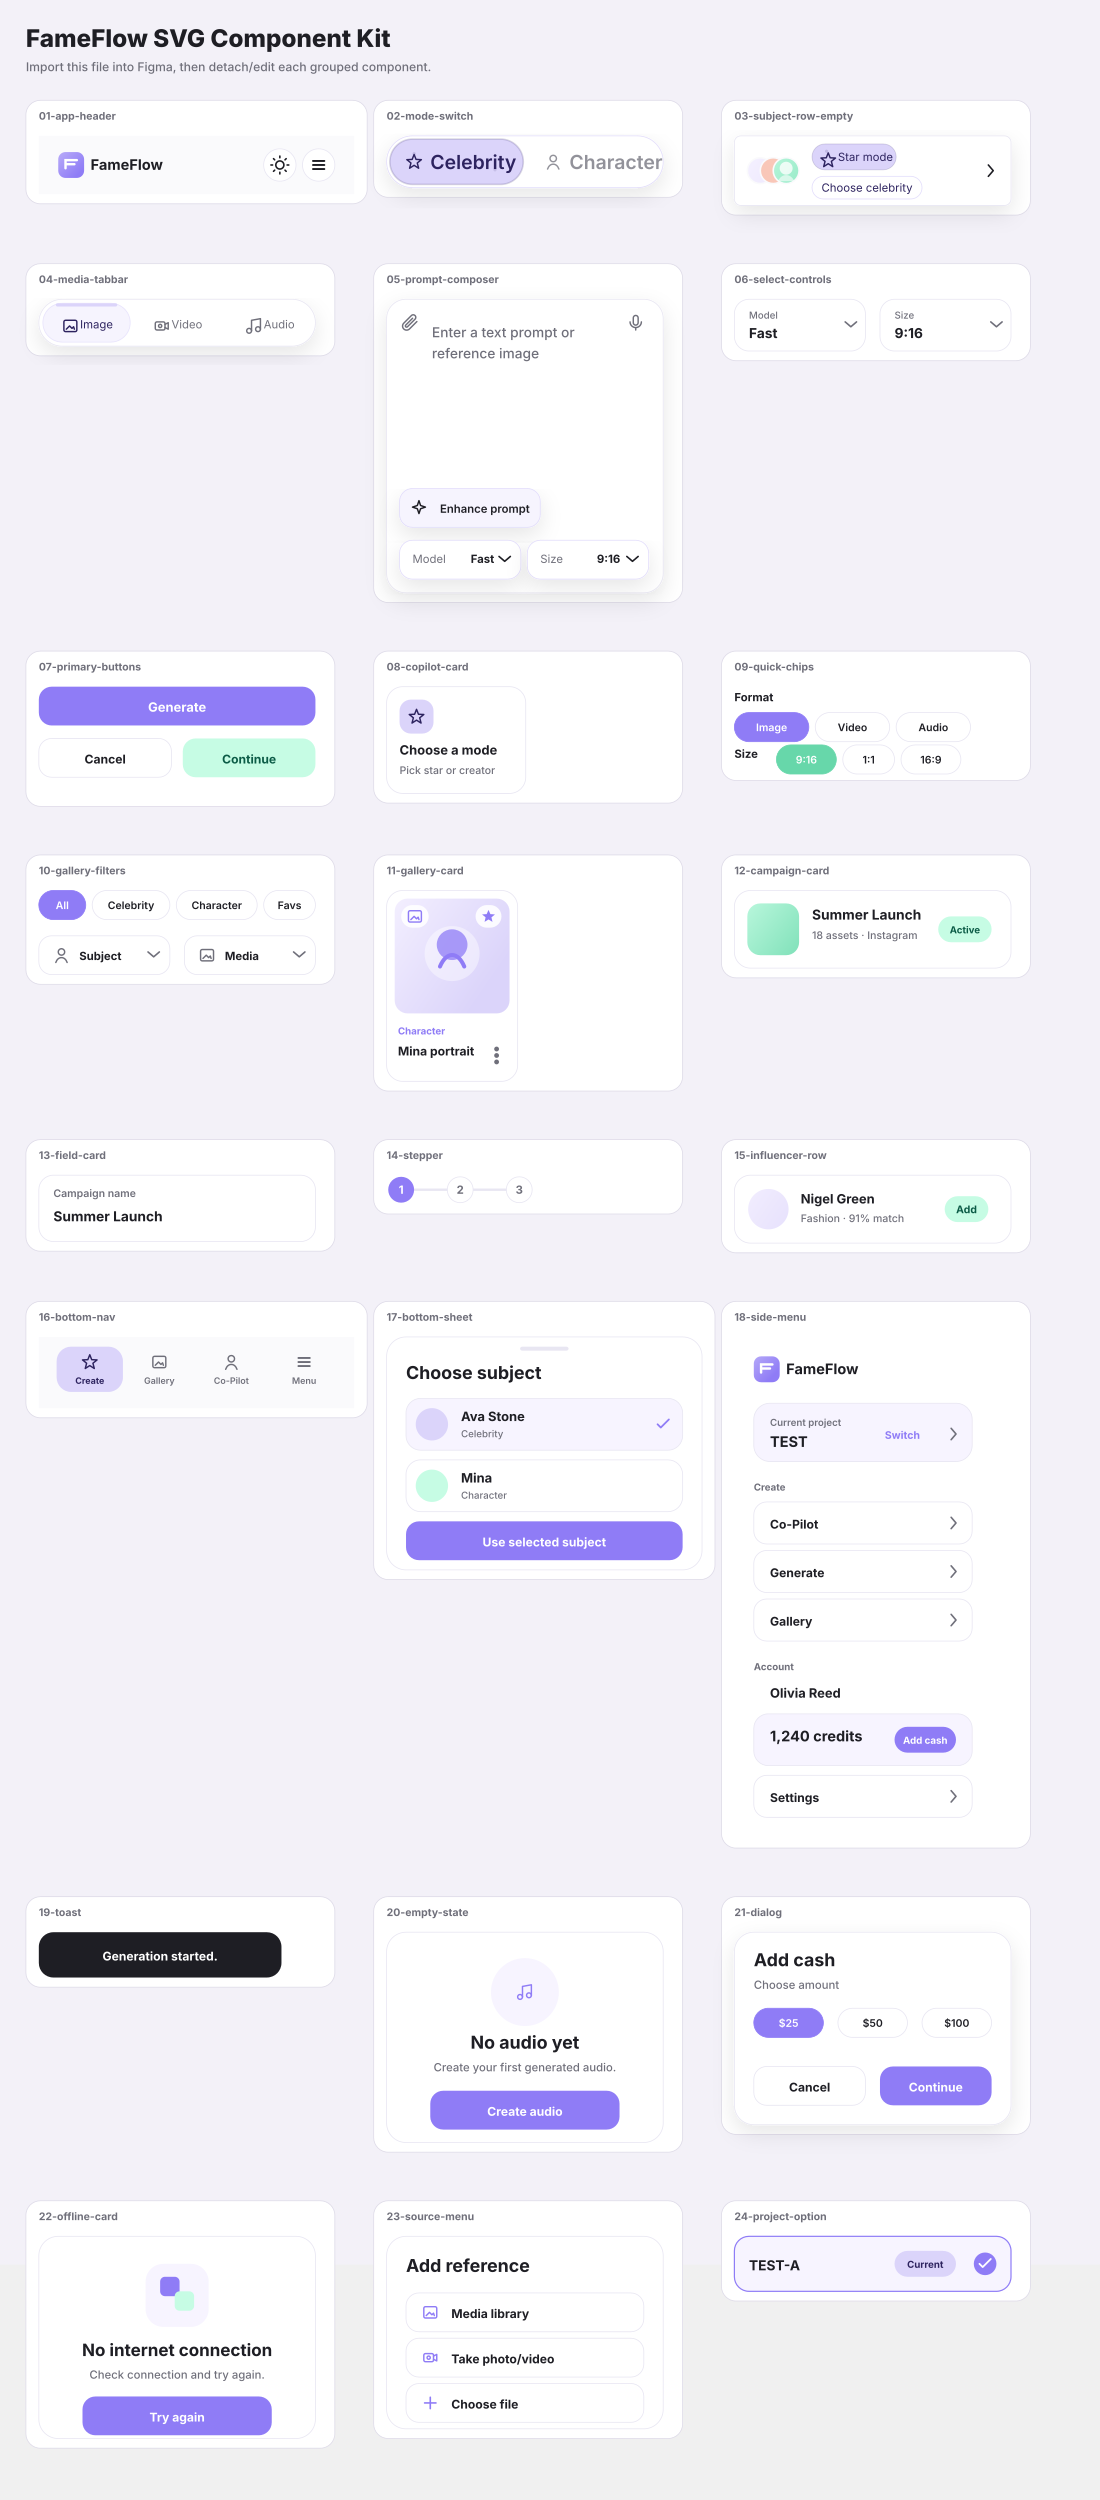
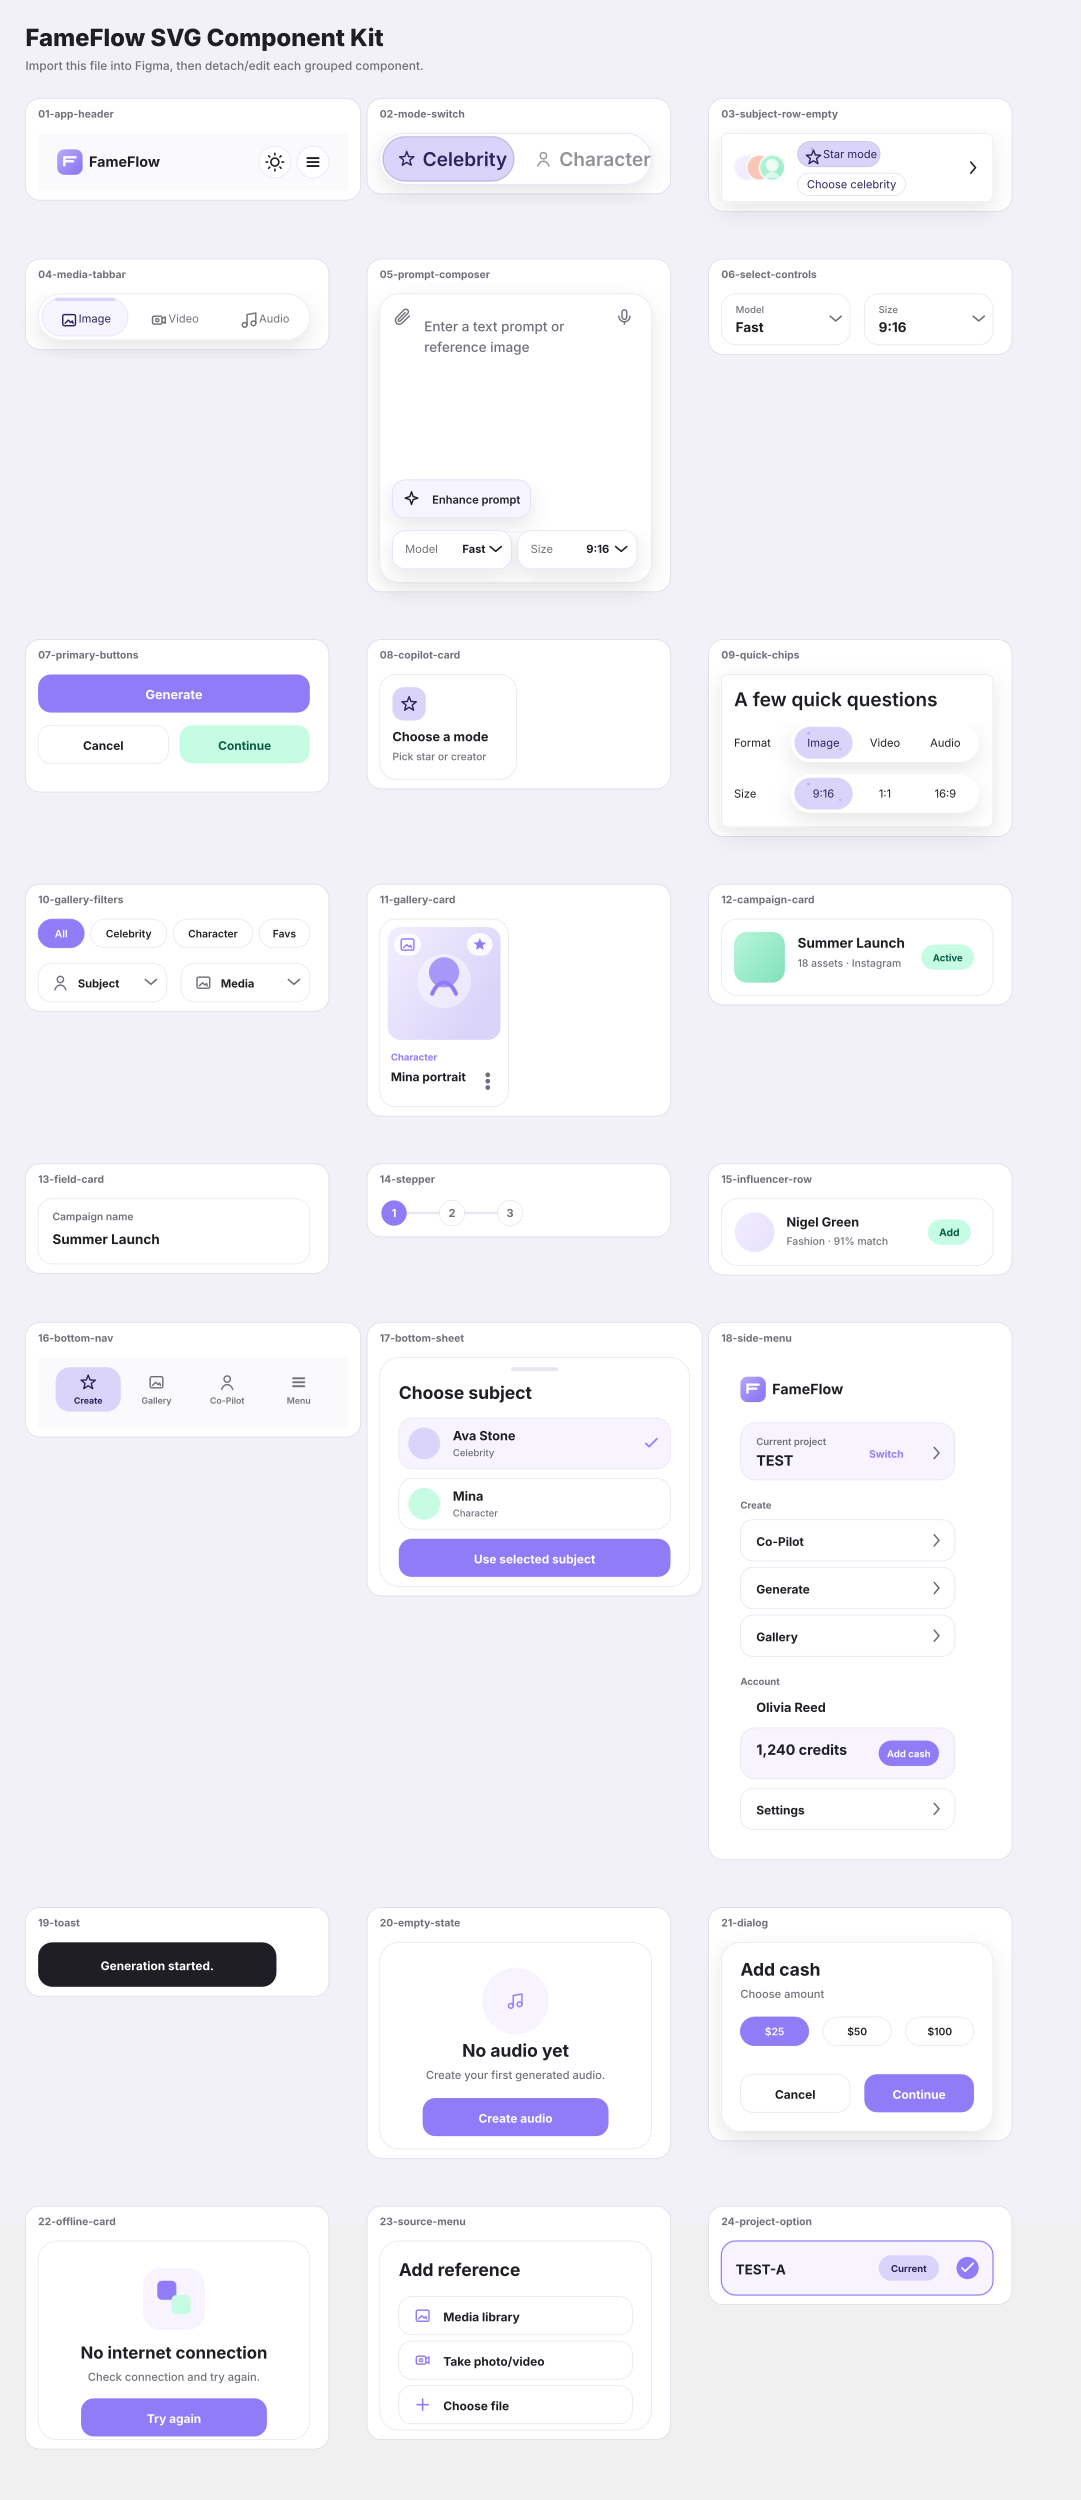
- <svg xmlns="http://www.w3.org/2000/svg" width="1360" height="3091" viewBox="0 0 1360 3091" fill="none">
+ <svg xmlns="http://www.w3.org/2000/svg" width="1360" height="3147" viewBox="0 0 1360 3147" fill="none">
  <defs>
    <filter id="shadow" x="-20%" y="-20%" width="140%" height="160%" color-interpolation-filters="sRGB">
      <feDropShadow dx="0" dy="10" stdDeviation="14" flood-color="#1E1E24" flood-opacity="0.10" />
    </filter>
    <linearGradient id="logoGrad" x1="0" y1="0" x2="48" y2="48" gradientUnits="userSpaceOnUse">
      <stop stop-color="#DBD4FA" />
      <stop offset="1" stop-color="#8F7CF6" />
    </linearGradient>
    <linearGradient id="greenGrad" x1="0" y1="0" x2="120" y2="96" gradientUnits="userSpaceOnUse">
      <stop stop-color="#C6FCE4" />
      <stop offset="1" stop-color="#67D7AA" />
    </linearGradient>
    <linearGradient id="purpleGrad" x1="0" y1="0" x2="140" y2="96" gradientUnits="userSpaceOnUse">
      <stop stop-color="#F5F1FF" />
      <stop offset="1" stop-color="#DBD4FA" />
    </linearGradient>
  </defs>
  <rect x="0" y="0" width="1360" height="2800" rx="0" fill="#F3F1F8" stroke="none" stroke-width="1" />
  <text x="32" y="58" fill="#1E1E24" font-family="Inter, Arial, sans-serif" font-size="30" font-weight="800" letter-spacing="0" text-anchor="start">FameFlow SVG Component Kit</text>
  <text x="32" y="88" fill="#6F6F7A" font-family="Inter, Arial, sans-serif" font-size="15" font-weight="500" letter-spacing="0" text-anchor="start">Import this file into Figma, then detach/edit each grouped component.</text>
  <g id="01-app-header" transform="translate(32 124)">
    <rect x="0" y="0" width="422" height="128" rx="18" fill="#FFFFFF" stroke="#DEDBE8" stroke-width="1" />
    <text x="16" y="24" fill="#6F6F7A" font-family="Inter, Arial, sans-serif" font-size="13" font-weight="700" letter-spacing="0" text-anchor="start">01-app-header</text>
    <g transform="translate(16 44)">
      <rect x="0" y="0" width="390" height="72" rx="0" fill="#FAFAFC" stroke="none" stroke-width="1" />
      <g>
        <rect x="24" y="20" width="32" height="32" rx="9" fill="url(#logoGrad)" />
        <path d="M33 40V30h14M33 35h11" stroke="#FFFFFF" stroke-width="3" stroke-linecap="round" />
      </g>
      <text x="64" y="42" fill="#1E1E24" font-family="Inter, Arial, sans-serif" font-size="18" font-weight="700" letter-spacing="0" text-anchor="start">FameFlow</text>
      <rect x="278" y="16" width="40" height="40" rx="20" fill="#FFFFFF" stroke="#E8E6F2" stroke-width="1" />
      <g transform="translate(286 24)">
        <circle cx="12" cy="12" r="5" stroke="#1E1E24" stroke-width="2" />
        <path d="M12 1v2M12 21v2M1 12h2M21 12h2M4.2 4.2l1.4 1.4M18.4 18.4l1.4 1.4M19.8 4.2l-1.4 1.4M5.6 18.4l-1.4 1.4" stroke="#1E1E24" stroke-width="2" stroke-linecap="round" />
      </g>
      <rect x="326" y="16" width="40" height="40" rx="20" fill="#FFFFFF" stroke="#E8E6F2" stroke-width="1" />
      <g transform="translate(334 24)">
        <path d="M5 7L19 7" stroke="#1E1E24" stroke-width="2.4" stroke-linecap="round" />
        <path d="M5 12L19 12" stroke="#1E1E24" stroke-width="2.4" stroke-linecap="round" />
        <path d="M5 17L19 17" stroke="#1E1E24" stroke-width="2.4" stroke-linecap="round" />
      </g>
    </g>
  </g>
  <g id="02-mode-switch" transform="translate(462 124)">
    <rect x="0" y="0" width="382" height="120" rx="18" fill="#FFFFFF" stroke="#DEDBE8" stroke-width="1" />
    <text x="16" y="24" fill="#6F6F7A" font-family="Inter, Arial, sans-serif" font-size="13" font-weight="700" letter-spacing="0" text-anchor="start">02-mode-switch</text>
    <g transform="translate(16 44)">
      <rect x="0" y="0" width="342" height="64" rx="32" fill="#FFFFFF" stroke="rgba(219,212,250,0.78)" stroke-width="1" filter="url(#shadow)" />
      <rect x="4" y="4" width="165" height="56" rx="28" fill="#DBD4FA" stroke="rgba(45,35,95,0.18)" stroke-width="2" />
      <circle cx="34" cy="22" r="2" fill="#2D235F" fill-opacity="0.16" />
      <circle cx="134" cy="42" r="2" fill="#2D235F" fill-opacity="0.12" />
      <g transform="translate(22 20)">
        <path d="M12 3 14.4 9.1 21 9.4l-5.1 4.1 1.7 6.5-5.6-3.6L6.4 20l1.7-6.5L3 9.4l6.6-.3L12 3Z" stroke="#2D235F" stroke-width="1.8" stroke-linejoin="round" />
      </g>
      <text x="54" y="41" fill="#2D235F" font-family="Inter, Arial, sans-serif" font-size="24" font-weight="600" letter-spacing="0" text-anchor="start">Celebrity</text>
      <g transform="translate(194 20)">
        <circle cx="12" cy="8" r="4" stroke="#92929A" stroke-width="1.8" />
        <path d="M5 21c1.4-4 4-6 7-6s5.6 2 7 6" stroke="#92929A" stroke-width="1.8" stroke-linecap="round" />
      </g>
      <text x="226" y="41" fill="#92929A" font-family="Inter, Arial, sans-serif" font-size="24" font-weight="600" letter-spacing="0" text-anchor="start">Character</text>
    </g>
  </g>
  <g id="03-subject-row-empty" transform="translate(892 124)">
    <rect x="0" y="0" width="382" height="142" rx="18" fill="#FFFFFF" stroke="#DEDBE8" stroke-width="1" />
    <text x="16" y="24" fill="#6F6F7A" font-family="Inter, Arial, sans-serif" font-size="13" font-weight="700" letter-spacing="0" text-anchor="start">03-subject-row-empty</text>
    <g transform="translate(16 44)">
      <rect x="0" y="0" width="342" height="86" rx="8" fill="#FFFFFF" stroke="#E8E6F2" stroke-width="1" filter="url(#shadow)" />
      <g transform="translate(16 23)">
        <circle cx="16" cy="20" r="16" fill="url(#purpleGrad)" stroke="#FAFAFC" stroke-width="2" />
        <circle cx="32" cy="20" r="16" fill="#F9C7B8" stroke="#FAFAFC" stroke-width="2" />
        <circle cx="48" cy="20" r="16" fill="url(#greenGrad)" stroke="#FAFAFC" stroke-width="2" />
        <circle cx="48" cy="17" r="8" fill="#FFFFFF" fill-opacity="0.78" />
        <path d="M38 33c4-10 16-10 20 0" fill="#FFFFFF" fill-opacity="0.58" />
      </g>
      <rect x="96" y="10" width="104" height="32" rx="16" fill="#DBD4FA" stroke="rgba(45,35,95,0.18)" stroke-width="1" />
      <circle cx="114" cy="19" r="2" fill="#2D235F" fill-opacity="0.16" />
      <g transform="translate(104 18)">
        <path d="M12 3 14.4 9.1 21 9.4l-5.1 4.1 1.7 6.5-5.6-3.6L6.4 20l1.7-6.5L3 9.4l6.6-.3L12 3Z" stroke="#2D235F" stroke-width="1.8" stroke-linejoin="round" />
      </g>
      <text x="128" y="31" fill="#2D235F" font-family="Inter, Arial, sans-serif" font-size="14" font-weight="400" letter-spacing="0" text-anchor="start">Star mode</text>
      <rect x="96" y="50" width="136" height="28" rx="14" fill="transparent" stroke="rgba(219,212,250,0.78)" stroke-width="1" />
      <text x="164" y="69" fill="#2D235F" font-family="Inter, Arial, sans-serif" font-size="14" font-weight="400" letter-spacing="0" text-anchor="middle">Choose celebrity</text>
      <g transform="translate(306 31)">
        <path d="m8 5 6 7-6 7" stroke="#1E1E24" stroke-width="2" stroke-linecap="round" stroke-linejoin="round" />
      </g>
    </g>
  </g>
  <g id="04-media-tabbar" transform="translate(32 326)">
    <rect x="0" y="0" width="382" height="114" rx="18" fill="#FFFFFF" stroke="#DEDBE8" stroke-width="1" />
    <text x="16" y="24" fill="#6F6F7A" font-family="Inter, Arial, sans-serif" font-size="13" font-weight="700" letter-spacing="0" text-anchor="start">04-media-tabbar</text>
    <g transform="translate(16 44)">
      <rect x="0" y="0" width="342" height="58" rx="29" fill="#FFFFFF" stroke="#E8E6F2" stroke-width="1" filter="url(#shadow)" />
      <rect x="5" y="5" width="108" height="48" rx="24" fill="#F6F4FE" stroke="rgba(219,212,250,0.58)" stroke-width="1" />
      <rect x="21" y="5" width="76" height="4" rx="2" fill="#DBD4FA" stroke="none" stroke-width="1" />
      <g transform="translate(27 21)">
        <rect x="4" y="5" width="16" height="14" rx="2" stroke="#2D235F" stroke-width="1.8" />
        <path d="m7 16 4-4 3 3 2-2 1 3" stroke="#2D235F" stroke-width="1.8" stroke-linecap="round" stroke-linejoin="round" />
      </g>
      <text x="51" y="36" fill="#2D235F" font-family="Inter, Arial, sans-serif" font-size="14" font-weight="400" letter-spacing="0" text-anchor="start">Image</text>
      <g transform="translate(140 21)">
        <rect x="4" y="7" width="12" height="10" rx="2" stroke="#6F6F7A" stroke-width="1.8" />
        <circle cx="10" cy="12" r="2" stroke="#6F6F7A" stroke-width="1.8" />
        <path d="m16 10 4-2v8l-4-2" stroke="#6F6F7A" stroke-width="1.8" stroke-linecap="round" stroke-linejoin="round" />
      </g>
      <text x="164" y="36" fill="#6F6F7A" font-family="Inter, Arial, sans-serif" font-size="14" font-weight="400" letter-spacing="0" text-anchor="start">Video</text>
      <g transform="translate(254 21)">
        <path d="M9 18V5l11-2v13" stroke="#6F6F7A" stroke-width="1.8" stroke-linecap="round" stroke-linejoin="round" />
        <circle cx="6" cy="18" r="3" stroke="#6F6F7A" stroke-width="1.8" />
        <circle cx="17" cy="16" r="3" stroke="#6F6F7A" stroke-width="1.8" />
      </g>
      <text x="278" y="36" fill="#6F6F7A" font-family="Inter, Arial, sans-serif" font-size="14" font-weight="400" letter-spacing="0" text-anchor="start">Audio</text>
    </g>
  </g>
  <g id="05-prompt-composer" transform="translate(462 326)">
    <rect x="0" y="0" width="382" height="419" rx="18" fill="#FFFFFF" stroke="#DEDBE8" stroke-width="1" />
    <text x="16" y="24" fill="#6F6F7A" font-family="Inter, Arial, sans-serif" font-size="13" font-weight="700" letter-spacing="0" text-anchor="start">05-prompt-composer</text>
    <g transform="translate(16 44)">
      <rect x="0" y="0" width="342" height="363" rx="24" fill="#FFFFFF" stroke="#E8E6F2" stroke-width="1" filter="url(#shadow)" />
      <g transform="translate(16 16)">
        <g>
          <path d="M21.4 11.6 12.3 20.7a5 5 0 0 1-7.1-7.1l9.2-9.2a3.2 3.2 0 1 1 4.5 4.5l-9.3 9.3a1.5 1.5 0 0 1-2.1-2.1l8.6-8.6" stroke="#6F6F7A" stroke-width="1.8" stroke-linecap="round" stroke-linejoin="round" />
        </g>
        <text x="40" y="31" fill="#6F6F7A" font-family="Inter, Arial, sans-serif" font-size="17" font-weight="500" letter-spacing="0" text-anchor="start">Enter a text prompt or</text>
        <text x="40" y="57" fill="#6F6F7A" font-family="Inter, Arial, sans-serif" font-size="17" font-weight="500" letter-spacing="0" text-anchor="start">reference image</text>
        <g transform="translate(276 0)">
          <path d="M16 4a3 3 0 0 0-3 3v6a3 3 0 0 0 6 0V7a3 3 0 0 0-3-3Z" stroke="#6F6F7A" stroke-width="1.8" />
          <path d="M23 12a7 7 0 0 1-14 0M16 19v3" stroke="#6F6F7A" stroke-width="1.8" stroke-linecap="round" />
        </g>
      </g>
      <rect x="16" y="234" width="174" height="48" rx="16" fill="#F6F4FE" stroke="rgba(219,212,250,0.78)" stroke-width="1" filter="url(#shadow)" />
      <g transform="translate(28 246)">
        <path d="M12 3 14 9l6 2-6 2-2 6-2-6-6-2 6-2 2-6Z" stroke="#1E1E24" stroke-width="1.8" stroke-linejoin="round" />
      </g>
      <text x="66" y="264" fill="#1E1E24" font-family="Inter, Arial, sans-serif" font-size="14" font-weight="600" letter-spacing="0" text-anchor="start">Enhance prompt</text>
      <rect x="16" y="298" width="150" height="48" rx="16" fill="#FFFFFF" stroke="rgba(219,212,250,0.78)" stroke-width="1" filter="url(#shadow)" />
      <text x="32" y="326" fill="#6F6F7A" font-family="Inter, Arial, sans-serif" font-size="14" font-weight="400" letter-spacing="0" text-anchor="start">Model</text>
      <text x="104" y="326" fill="#1E1E24" font-family="Inter, Arial, sans-serif" font-size="14" font-weight="700" letter-spacing="0" text-anchor="start">Fast</text>
      <g transform="translate(134 310) rotate(90 12 12)">
        <path d="m8 5 6 7-6 7" stroke="#1E1E24" stroke-width="2" stroke-linecap="round" stroke-linejoin="round" />
      </g>
      <rect x="174" y="298" width="150" height="48" rx="16" fill="#FFFFFF" stroke="rgba(219,212,250,0.78)" stroke-width="1" filter="url(#shadow)" />
      <text x="190" y="326" fill="#6F6F7A" font-family="Inter, Arial, sans-serif" font-size="14" font-weight="400" letter-spacing="0" text-anchor="start">Size</text>
      <text x="260" y="326" fill="#1E1E24" font-family="Inter, Arial, sans-serif" font-size="14" font-weight="700" letter-spacing="0" text-anchor="start">9:16</text>
      <g transform="translate(292 310) rotate(90 12 12)">
        <path d="m8 5 6 7-6 7" stroke="#1E1E24" stroke-width="2" stroke-linecap="round" stroke-linejoin="round" />
      </g>
    </g>
  </g>
  <g id="06-select-controls" transform="translate(892 326)">
    <rect x="0" y="0" width="382" height="120" rx="18" fill="#FFFFFF" stroke="#DEDBE8" stroke-width="1" />
    <text x="16" y="24" fill="#6F6F7A" font-family="Inter, Arial, sans-serif" font-size="13" font-weight="700" letter-spacing="0" text-anchor="start">06-select-controls</text>
    <g transform="translate(16 44)">
      <rect x="0" y="0" width="162" height="64" rx="18" fill="#FFFFFF" stroke="#E8E6F2" stroke-width="1" />
      <text x="18" y="24" fill="#6F6F7A" font-family="Inter, Arial, sans-serif" font-size="12" font-weight="500" letter-spacing="0" text-anchor="start">Model</text>
      <text x="18" y="48" fill="#1E1E24" font-family="Inter, Arial, sans-serif" font-size="17" font-weight="700" letter-spacing="0" text-anchor="start">Fast</text>
      <g transform="translate(132 20) rotate(90 12 12)">
        <path d="m8 5 6 7-6 7" stroke="#6F6F7A" stroke-width="2" stroke-linecap="round" stroke-linejoin="round" />
      </g>
      <rect x="180" y="0" width="162" height="64" rx="18" fill="#FFFFFF" stroke="#E8E6F2" stroke-width="1" />
      <text x="198" y="24" fill="#6F6F7A" font-family="Inter, Arial, sans-serif" font-size="12" font-weight="500" letter-spacing="0" text-anchor="start">Size</text>
      <text x="198" y="48" fill="#1E1E24" font-family="Inter, Arial, sans-serif" font-size="17" font-weight="700" letter-spacing="0" text-anchor="start">9:16</text>
      <g transform="translate(312 20) rotate(90 12 12)">
        <path d="m8 5 6 7-6 7" stroke="#6F6F7A" stroke-width="2" stroke-linecap="round" stroke-linejoin="round" />
      </g>
    </g>
  </g>
  <g id="07-primary-buttons" transform="translate(32 805)">
    <rect x="0" y="0" width="382" height="192" rx="18" fill="#FFFFFF" stroke="#DEDBE8" stroke-width="1" />
    <text x="16" y="24" fill="#6F6F7A" font-family="Inter, Arial, sans-serif" font-size="13" font-weight="700" letter-spacing="0" text-anchor="start">07-primary-buttons</text>
    <g transform="translate(16 44)">
      <rect x="0" y="0" width="342" height="48" rx="16" fill="#8F7CF6" stroke="none" stroke-width="1" />
      <text x="171" y="31" fill="#FFFFFF" font-family="Inter, Arial, sans-serif" font-size="16" font-weight="700" letter-spacing="0" text-anchor="middle">Generate</text>
      <rect x="0" y="64" width="164" height="48" rx="16" fill="#FFFFFF" stroke="#E8E6F2" stroke-width="1" />
      <text x="82" y="95" fill="#1E1E24" font-family="Inter, Arial, sans-serif" font-size="15" font-weight="700" letter-spacing="0" text-anchor="middle">Cancel</text>
      <rect x="178" y="64" width="164" height="48" rx="16" fill="#C6FCE4" stroke="none" stroke-width="1" />
      <text x="260" y="95" fill="#0B5B46" font-family="Inter, Arial, sans-serif" font-size="15" font-weight="700" letter-spacing="0" text-anchor="middle">Continue</text>
    </g>
  </g>
  <g id="08-copilot-card" transform="translate(462 805)">
    <rect x="0" y="0" width="382" height="188" rx="18" fill="#FFFFFF" stroke="#DEDBE8" stroke-width="1" />
    <text x="16" y="24" fill="#6F6F7A" font-family="Inter, Arial, sans-serif" font-size="13" font-weight="700" letter-spacing="0" text-anchor="start">08-copilot-card</text>
    <g transform="translate(16 44)">
      <rect x="0" y="0" width="172" height="132" rx="20" fill="#FFFFFF" stroke="#E8E6F2" stroke-width="1" />
      <rect x="16" y="16" width="42" height="42" rx="14" fill="#DBD4FA" stroke="none" stroke-width="1" />
      <g transform="translate(25 25)">
        <path d="M12 3 14.4 9.1 21 9.4l-5.1 4.1 1.7 6.5-5.6-3.6L6.4 20l1.7-6.5L3 9.4l6.6-.3L12 3Z" stroke="#2D235F" stroke-width="1.8" stroke-linejoin="round" />
      </g>
      <text x="16" y="84" fill="#1E1E24" font-family="Inter, Arial, sans-serif" font-size="16" font-weight="700" letter-spacing="0" text-anchor="start">Choose a mode</text>
      <text x="16" y="108" fill="#6F6F7A" font-family="Inter, Arial, sans-serif" font-size="13" font-weight="500" letter-spacing="0" text-anchor="start">Pick star or creator</text>
    </g>
  </g>
  <g id="09-quick-chips" transform="translate(892 805)">
-     <rect x="0" y="0" width="382" height="160" rx="18" fill="#FFFFFF" stroke="#DEDBE8" stroke-width="1" />
+     <rect x="0" y="0" width="382" height="248" rx="18" fill="#FFFFFF" stroke="#DEDBE8" stroke-width="1" />
    <text x="16" y="24" fill="#6F6F7A" font-family="Inter, Arial, sans-serif" font-size="13" font-weight="700" letter-spacing="0" text-anchor="start">09-quick-chips</text>
    <g transform="translate(16 44)">
-       <text x="0" y="18" fill="#1E1E24" font-family="Inter, Arial, sans-serif" font-size="14" font-weight="700" letter-spacing="0" text-anchor="start">Format</text>
-       <rect x="0" y="32" width="92" height="36" rx="18" fill="#8F7CF6" stroke="#8F7CF6" stroke-width="1" />
-       <text x="46" y="55" fill="#fff" font-family="Inter, Arial, sans-serif" font-size="13" font-weight="600" letter-spacing="0" text-anchor="middle">Image</text>
-       <rect x="100" y="32" width="92" height="36" rx="18" fill="#FFFFFF" stroke="#E8E6F2" stroke-width="1" />
-       <text x="146" y="55" fill="#1E1E24" font-family="Inter, Arial, sans-serif" font-size="13" font-weight="600" letter-spacing="0" text-anchor="middle">Video</text>
-       <rect x="200" y="32" width="92" height="36" rx="18" fill="#FFFFFF" stroke="#E8E6F2" stroke-width="1" />
-       <text x="246" y="55" fill="#1E1E24" font-family="Inter, Arial, sans-serif" font-size="13" font-weight="600" letter-spacing="0" text-anchor="middle">Audio</text>
-       <text x="0" y="88" fill="#1E1E24" font-family="Inter, Arial, sans-serif" font-size="14" font-weight="700" letter-spacing="0" text-anchor="start">Size</text>
-       <rect x="52" y="72" width="74" height="36" rx="18" fill="#67D7AA" stroke="#67D7AA" stroke-width="1" />
-       <text x="89" y="95" fill="#fff" font-family="Inter, Arial, sans-serif" font-size="13" font-weight="600" letter-spacing="0" text-anchor="middle">9:16</text>
-       <rect x="134" y="72" width="64" height="36" rx="18" fill="#FFFFFF" stroke="#E8E6F2" stroke-width="1" />
-       <text x="166" y="95" fill="#1E1E24" font-family="Inter, Arial, sans-serif" font-size="13" font-weight="600" letter-spacing="0" text-anchor="middle">1:1</text>
-       <rect x="206" y="72" width="74" height="36" rx="18" fill="#FFFFFF" stroke="#E8E6F2" stroke-width="1" />
-       <text x="243" y="95" fill="#1E1E24" font-family="Inter, Arial, sans-serif" font-size="13" font-weight="600" letter-spacing="0" text-anchor="middle">16:9</text>
-     </g>
-   </g>
-   <g id="10-gallery-filters" transform="translate(32 1057)">
+       <rect x="0" y="0" width="342" height="192" rx="8" fill="#FFFFFF" stroke="#E8E6F2" stroke-width="1" filter="url(#shadow)" />
+       <text x="16" y="40" fill="#1E1E24" font-family="Inter, Arial, sans-serif" font-size="24" font-weight="600" letter-spacing="0" text-anchor="start">A few quick questions</text>
+       <text x="16" y="91" fill="#1E1E24" font-family="Inter, Arial, sans-serif" font-size="14" font-weight="400" letter-spacing="0" text-anchor="start">Format</text>
+       <rect x="88" y="62" width="236" height="48" rx="24" fill="#FFFFFF" stroke="none" stroke-width="1" filter="url(#shadow)" />
+       <rect x="92" y="66" width="73.33" height="40" rx="20" fill="#DBD4FA" stroke="none" stroke-width="1" />
+       <circle cx="110" cy="74" r="2" fill="#2D235F" fill-opacity="0.16" />
+       <circle cx="150" cy="94" r="2" fill="#2D235F" fill-opacity="0.12" />
+       <text x="128.5" y="91" fill="#2D235F" font-family="Inter, Arial, sans-serif" font-size="14" font-weight="400" letter-spacing="0" text-anchor="middle">Image</text>
+       <text x="206" y="91" fill="#1E1E24" font-family="Inter, Arial, sans-serif" font-size="14" font-weight="400" letter-spacing="0" text-anchor="middle">Video</text>
+       <text x="282" y="91" fill="#1E1E24" font-family="Inter, Arial, sans-serif" font-size="14" font-weight="400" letter-spacing="0" text-anchor="middle">Audio</text>
+       <text x="16" y="155" fill="#1E1E24" font-family="Inter, Arial, sans-serif" font-size="14" font-weight="400" letter-spacing="0" text-anchor="start">Size</text>
+       <rect x="88" y="126" width="236" height="48" rx="24" fill="#FFFFFF" stroke="none" stroke-width="1" filter="url(#shadow)" />
+       <rect x="92" y="130" width="73.33" height="40" rx="20" fill="#DBD4FA" stroke="none" stroke-width="1" />
+       <circle cx="110" cy="138" r="2" fill="#2D235F" fill-opacity="0.16" />
+       <circle cx="150" cy="158" r="2" fill="#2D235F" fill-opacity="0.12" />
+       <text x="128.5" y="155" fill="#2D235F" font-family="Inter, Arial, sans-serif" font-size="14" font-weight="400" letter-spacing="0" text-anchor="middle">9:16</text>
+       <text x="206" y="155" fill="#1E1E24" font-family="Inter, Arial, sans-serif" font-size="14" font-weight="400" letter-spacing="0" text-anchor="middle">1:1</text>
+       <text x="282" y="155" fill="#1E1E24" font-family="Inter, Arial, sans-serif" font-size="14" font-weight="400" letter-spacing="0" text-anchor="middle">16:9</text>
+     </g>
+   </g>
+   <g id="10-gallery-filters" transform="translate(32 1113)">
    <rect x="0" y="0" width="382" height="160" rx="18" fill="#FFFFFF" stroke="#DEDBE8" stroke-width="1" />
    <text x="16" y="24" fill="#6F6F7A" font-family="Inter, Arial, sans-serif" font-size="13" font-weight="700" letter-spacing="0" text-anchor="start">10-gallery-filters</text>
    <g transform="translate(16 44)">
      <rect x="0" y="0" width="58" height="36" rx="18" fill="#8F7CF6" stroke="#8F7CF6" stroke-width="1" />
      <text x="29" y="23" fill="#fff" font-family="Inter, Arial, sans-serif" font-size="13" font-weight="600" letter-spacing="0" text-anchor="middle">All</text>
      <rect x="66" y="0" width="96" height="36" rx="18" fill="#FFFFFF" stroke="#E8E6F2" stroke-width="1" />
      <text x="114" y="23" fill="#1E1E24" font-family="Inter, Arial, sans-serif" font-size="13" font-weight="600" letter-spacing="0" text-anchor="middle">Celebrity</text>
      <rect x="170" y="0" width="100" height="36" rx="18" fill="#FFFFFF" stroke="#E8E6F2" stroke-width="1" />
      <text x="220" y="23" fill="#1E1E24" font-family="Inter, Arial, sans-serif" font-size="13" font-weight="600" letter-spacing="0" text-anchor="middle">Character</text>
      <rect x="278" y="0" width="64" height="36" rx="18" fill="#FFFFFF" stroke="#E8E6F2" stroke-width="1" />
      <text x="310" y="23" fill="#1E1E24" font-family="Inter, Arial, sans-serif" font-size="13" font-weight="600" letter-spacing="0" text-anchor="middle">Favs</text>
      <rect x="0" y="56" width="162" height="48" rx="16" fill="#FFFFFF" stroke="#E8E6F2" stroke-width="1" />
      <g transform="translate(16 68)">
        <circle cx="12" cy="8" r="4" stroke="#6F6F7A" stroke-width="1.8" />
        <path d="M5 21c1.4-4 4-6 7-6s5.6 2 7 6" stroke="#6F6F7A" stroke-width="1.8" stroke-linecap="round" />
      </g>
      <text x="50" y="86" fill="#1E1E24" font-family="Inter, Arial, sans-serif" font-size="14" font-weight="700" letter-spacing="0" text-anchor="start">Subject</text>
      <g transform="translate(130 68) rotate(90 12 12)">
        <path d="m8 5 6 7-6 7" stroke="#6F6F7A" stroke-width="2" stroke-linecap="round" stroke-linejoin="round" />
      </g>
      <rect x="180" y="56" width="162" height="48" rx="16" fill="#FFFFFF" stroke="#E8E6F2" stroke-width="1" />
      <g transform="translate(196 68)">
        <rect x="4" y="5" width="16" height="14" rx="2" stroke="#6F6F7A" stroke-width="1.8" />
        <path d="m7 16 4-4 3 3 2-2 1 3" stroke="#6F6F7A" stroke-width="1.8" stroke-linecap="round" stroke-linejoin="round" />
      </g>
      <text x="230" y="86" fill="#1E1E24" font-family="Inter, Arial, sans-serif" font-size="14" font-weight="700" letter-spacing="0" text-anchor="start">Media</text>
      <g transform="translate(310 68) rotate(90 12 12)">
        <path d="m8 5 6 7-6 7" stroke="#6F6F7A" stroke-width="2" stroke-linecap="round" stroke-linejoin="round" />
      </g>
    </g>
  </g>
-   <g id="11-gallery-card" transform="translate(462 1057)">
+   <g id="11-gallery-card" transform="translate(462 1113)">
    <rect x="0" y="0" width="382" height="292" rx="18" fill="#FFFFFF" stroke="#DEDBE8" stroke-width="1" />
    <text x="16" y="24" fill="#6F6F7A" font-family="Inter, Arial, sans-serif" font-size="13" font-weight="700" letter-spacing="0" text-anchor="start">11-gallery-card</text>
    <g transform="translate(16 44)">
      <rect x="0" y="0" width="162" height="236" rx="20" fill="#FFFFFF" stroke="#E8E6F2" stroke-width="1" />
      <rect x="10" y="10" width="142" height="142" rx="16" fill="url(#purpleGrad)" stroke="none" stroke-width="1" />
      <circle cx="81" cy="78" r="34" fill="#FFFFFF" fill-opacity="0.42" />
      <path d="M66 94c8-19 22-19 30 0" stroke="#8F7CF6" stroke-width="5" stroke-linecap="round" />
      <circle cx="81" cy="67" r="19" fill="#8F7CF6" fill-opacity="0.75" />
      <rect x="18" y="18" width="34" height="28" rx="14" fill="#FFFFFF" stroke="none" stroke-width="1" fill-opacity="0.88" />
      <g transform="translate(23 20)">
        <rect x="4" y="5" width="16" height="14" rx="2" stroke="#8F7CF6" stroke-width="1.8" />
        <path d="m7 16 4-4 3 3 2-2 1 3" stroke="#8F7CF6" stroke-width="1.8" stroke-linecap="round" stroke-linejoin="round" />
      </g>
      <rect x="110" y="18" width="32" height="28" rx="14" fill="#FFFFFF" stroke="none" stroke-width="1" fill-opacity="0.88" />
      <path d="M126 24l2.3 5.2 5.7.4-4.4 3.6 1.3 5.6-4.9-3-4.9 3 1.3-5.6-4.4-3.6 5.7-.4L126 24Z" fill="#8F7CF6" />
      <text x="14" y="178" fill="#8F7CF6" font-family="Inter, Arial, sans-serif" font-size="12" font-weight="700" letter-spacing="0" text-anchor="start">Character</text>
      <text x="14" y="204" fill="#1E1E24" font-family="Inter, Arial, sans-serif" font-size="15" font-weight="700" letter-spacing="0" text-anchor="start">Mina portrait</text>
      <circle cx="136" cy="196" r="3" fill="#6F6F7A" />
      <circle cx="136" cy="204" r="3" fill="#6F6F7A" />
      <circle cx="136" cy="212" r="3" fill="#6F6F7A" />
    </g>
  </g>
-   <g id="12-campaign-card" transform="translate(892 1057)">
+   <g id="12-campaign-card" transform="translate(892 1113)">
    <rect x="0" y="0" width="382" height="152" rx="18" fill="#FFFFFF" stroke="#DEDBE8" stroke-width="1" />
    <text x="16" y="24" fill="#6F6F7A" font-family="Inter, Arial, sans-serif" font-size="13" font-weight="700" letter-spacing="0" text-anchor="start">12-campaign-card</text>
    <g transform="translate(16 44)">
      <rect x="0" y="0" width="342" height="96" rx="20" fill="#FFFFFF" stroke="#E8E6F2" stroke-width="1" />
      <rect x="16" y="16" width="64" height="64" rx="16" fill="url(#greenGrad)" stroke="none" stroke-width="1" />
      <text x="96" y="36" fill="#1E1E24" font-family="Inter, Arial, sans-serif" font-size="17" font-weight="700" letter-spacing="0" text-anchor="start">Summer Launch</text>
      <text x="96" y="60" fill="#6F6F7A" font-family="Inter, Arial, sans-serif" font-size="13" font-weight="500" letter-spacing="0" text-anchor="start">18 assets · Instagram</text>
      <rect x="252" y="32" width="66" height="32" rx="16" fill="#C6FCE4" stroke="none" stroke-width="1" />
      <text x="285" y="53" fill="#0B5B46" font-family="Inter, Arial, sans-serif" font-size="12" font-weight="700" letter-spacing="0" text-anchor="middle">Active</text>
    </g>
  </g>
-   <g id="13-field-card" transform="translate(32 1409)">
+   <g id="13-field-card" transform="translate(32 1465)">
    <rect x="0" y="0" width="382" height="138" rx="18" fill="#FFFFFF" stroke="#DEDBE8" stroke-width="1" />
    <text x="16" y="24" fill="#6F6F7A" font-family="Inter, Arial, sans-serif" font-size="13" font-weight="700" letter-spacing="0" text-anchor="start">13-field-card</text>
    <g transform="translate(16 44)">
      <rect x="0" y="0" width="342" height="82" rx="18" fill="#FFFFFF" stroke="#E8E6F2" stroke-width="1" />
      <text x="18" y="27" fill="#6F6F7A" font-family="Inter, Arial, sans-serif" font-size="13" font-weight="600" letter-spacing="0" text-anchor="start">Campaign name</text>
      <text x="18" y="57" fill="#1E1E24" font-family="Inter, Arial, sans-serif" font-size="17" font-weight="700" letter-spacing="0" text-anchor="start">Summer Launch</text>
    </g>
  </g>
-   <g id="14-stepper" transform="translate(462 1409)">
+   <g id="14-stepper" transform="translate(462 1465)">
    <rect x="0" y="0" width="382" height="92" rx="18" fill="#FFFFFF" stroke="#DEDBE8" stroke-width="1" />
    <text x="16" y="24" fill="#6F6F7A" font-family="Inter, Arial, sans-serif" font-size="13" font-weight="700" letter-spacing="0" text-anchor="start">14-stepper</text>
    <g transform="translate(16 44)">
      <path d="M28 18L154 18" stroke="#E8E6F2" stroke-width="3" stroke-linecap="round" />
      <circle cx="18" cy="18" r="16" fill="#8F7CF6" />
      <text x="18" y="23" fill="#fff" font-family="Inter, Arial, sans-serif" font-size="14" font-weight="700" letter-spacing="0" text-anchor="middle">1</text>
      <circle cx="91" cy="18" r="16" fill="#FFFFFF" stroke="#E8E6F2" />
      <text x="91" y="23" fill="#6F6F7A" font-family="Inter, Arial, sans-serif" font-size="14" font-weight="700" letter-spacing="0" text-anchor="middle">2</text>
      <circle cx="164" cy="18" r="16" fill="#FFFFFF" stroke="#E8E6F2" />
      <text x="164" y="23" fill="#6F6F7A" font-family="Inter, Arial, sans-serif" font-size="14" font-weight="700" letter-spacing="0" text-anchor="middle">3</text>
    </g>
  </g>
-   <g id="15-influencer-row" transform="translate(892 1409)">
+   <g id="15-influencer-row" transform="translate(892 1465)">
    <rect x="0" y="0" width="382" height="140" rx="18" fill="#FFFFFF" stroke="#DEDBE8" stroke-width="1" />
    <text x="16" y="24" fill="#6F6F7A" font-family="Inter, Arial, sans-serif" font-size="13" font-weight="700" letter-spacing="0" text-anchor="start">15-influencer-row</text>
    <g transform="translate(16 44)">
      <rect x="0" y="0" width="342" height="84" rx="20" fill="#FFFFFF" stroke="#E8E6F2" stroke-width="1" />
      <circle cx="42" cy="42" r="25" fill="url(#purpleGrad)" />
      <text x="82" y="35" fill="#1E1E24" font-family="Inter, Arial, sans-serif" font-size="16" font-weight="700" letter-spacing="0" text-anchor="start">Nigel Green</text>
      <text x="82" y="58" fill="#6F6F7A" font-family="Inter, Arial, sans-serif" font-size="13" font-weight="500" letter-spacing="0" text-anchor="start">Fashion · 91% match</text>
      <rect x="260" y="26" width="54" height="32" rx="16" fill="#C6FCE4" stroke="none" stroke-width="1" />
      <text x="287" y="47" fill="#0B5B46" font-family="Inter, Arial, sans-serif" font-size="13" font-weight="700" letter-spacing="0" text-anchor="middle">Add</text>
    </g>
  </g>
-   <g id="16-bottom-nav" transform="translate(32 1609)">
+   <g id="16-bottom-nav" transform="translate(32 1665)">
    <rect x="0" y="0" width="422" height="144" rx="18" fill="#FFFFFF" stroke="#DEDBE8" stroke-width="1" />
    <text x="16" y="24" fill="#6F6F7A" font-family="Inter, Arial, sans-serif" font-size="13" font-weight="700" letter-spacing="0" text-anchor="start">16-bottom-nav</text>
    <g transform="translate(16 44)">
      <rect x="0" y="0" width="390" height="88" rx="0" fill="rgba(250,250,252,0.96)" stroke="none" stroke-width="1" />
      <rect x="22" y="12" width="82" height="56" rx="18" fill="#DBD4FA" stroke="none" stroke-width="1" />
      <g transform="translate(51 19)">
        <path d="M12 3 14.4 9.1 21 9.4l-5.1 4.1 1.7 6.5-5.6-3.6L6.4 20l1.7-6.5L3 9.4l6.6-.3L12 3Z" stroke="#2D235F" stroke-width="1.8" stroke-linejoin="round" />
      </g>
      <text x="63" y="58" fill="#2D235F" font-family="Inter, Arial, sans-serif" font-size="11" font-weight="700" letter-spacing="0" text-anchor="middle">Create</text>
      <g transform="translate(137 19)">
        <rect x="4" y="5" width="16" height="14" rx="2" stroke="#6F6F7A" stroke-width="1.8" />
        <path d="m7 16 4-4 3 3 2-2 1 3" stroke="#6F6F7A" stroke-width="1.8" stroke-linecap="round" stroke-linejoin="round" />
      </g>
      <text x="149" y="58" fill="#6F6F7A" font-family="Inter, Arial, sans-serif" font-size="11" font-weight="600" letter-spacing="0" text-anchor="middle">Gallery</text>
      <g transform="translate(226 19)">
        <circle cx="12" cy="8" r="4" stroke="#6F6F7A" stroke-width="1.8" />
        <path d="M5 21c1.4-4 4-6 7-6s5.6 2 7 6" stroke="#6F6F7A" stroke-width="1.8" stroke-linecap="round" />
      </g>
      <text x="238" y="58" fill="#6F6F7A" font-family="Inter, Arial, sans-serif" font-size="11" font-weight="600" letter-spacing="0" text-anchor="middle">Co-Pilot</text>
      <g transform="translate(316 19)">
        <path d="M5 7L19 7" stroke="#6F6F7A" stroke-width="2.4" stroke-linecap="round" />
        <path d="M5 12L19 12" stroke="#6F6F7A" stroke-width="2.4" stroke-linecap="round" />
        <path d="M5 17L19 17" stroke="#6F6F7A" stroke-width="2.4" stroke-linecap="round" />
      </g>
      <text x="328" y="58" fill="#6F6F7A" font-family="Inter, Arial, sans-serif" font-size="11" font-weight="600" letter-spacing="0" text-anchor="middle">Menu</text>
    </g>
  </g>
-   <g id="17-bottom-sheet" transform="translate(462 1609)">
+   <g id="17-bottom-sheet" transform="translate(462 1665)">
    <rect x="0" y="0" width="422" height="344" rx="18" fill="#FFFFFF" stroke="#DEDBE8" stroke-width="1" />
    <text x="16" y="24" fill="#6F6F7A" font-family="Inter, Arial, sans-serif" font-size="13" font-weight="700" letter-spacing="0" text-anchor="start">17-bottom-sheet</text>
    <g transform="translate(16 44)">
      <rect x="0" y="0" width="390" height="288" rx="24" fill="#FFFFFF" stroke="#E8E6F2" stroke-width="1" />
      <rect x="165" y="12" width="60" height="5" rx="3" fill="#E8E6F2" stroke="none" stroke-width="1" />
      <text x="24" y="52" fill="#1E1E24" font-family="Inter, Arial, sans-serif" font-size="22" font-weight="700" letter-spacing="0" text-anchor="start">Choose subject</text>
      <rect x="24" y="76" width="342" height="64" rx="18" fill="#F7F4FF" stroke="#E8E6F2" stroke-width="1" />
      <circle cx="56" cy="108" r="20" fill="#DBD4FA" />
      <text x="92" y="104" fill="#1E1E24" font-family="Inter, Arial, sans-serif" font-size="16" font-weight="700" letter-spacing="0" text-anchor="start">Ava Stone</text>
      <text x="92" y="124" fill="#6F6F7A" font-family="Inter, Arial, sans-serif" font-size="12" font-weight="500" letter-spacing="0" text-anchor="start">Celebrity</text>
      <g transform="translate(330 96)">
        <path d="m5 12 4 4 10-10" stroke="#8F7CF6" stroke-width="2.2" stroke-linecap="round" stroke-linejoin="round" />
      </g>
      <rect x="24" y="152" width="342" height="64" rx="18" fill="#FFFFFF" stroke="#E8E6F2" stroke-width="1" />
      <circle cx="56" cy="184" r="20" fill="#C6FCE4" />
      <text x="92" y="180" fill="#1E1E24" font-family="Inter, Arial, sans-serif" font-size="16" font-weight="700" letter-spacing="0" text-anchor="start">Mina</text>
      <text x="92" y="200" fill="#6F6F7A" font-family="Inter, Arial, sans-serif" font-size="12" font-weight="500" letter-spacing="0" text-anchor="start">Character</text>
      <rect x="24" y="228" width="342" height="48" rx="16" fill="#8F7CF6" stroke="none" stroke-width="1" />
      <text x="195" y="259" fill="#fff" font-family="Inter, Arial, sans-serif" font-size="15" font-weight="700" letter-spacing="0" text-anchor="middle">Use selected subject</text>
    </g>
  </g>
-   <g id="18-side-menu" transform="translate(892 1609)">
+   <g id="18-side-menu" transform="translate(892 1665)">
    <rect x="0" y="0" width="382" height="676" rx="18" fill="#FFFFFF" stroke="#DEDBE8" stroke-width="1" />
    <text x="16" y="24" fill="#6F6F7A" font-family="Inter, Arial, sans-serif" font-size="13" font-weight="700" letter-spacing="0" text-anchor="start">18-side-menu</text>
    <g transform="translate(16 44)">
      <rect x="0" y="0" width="318" height="620" rx="0" fill="#FFFFFF" stroke="none" stroke-width="1" />
      <g>
        <rect x="24" y="24" width="32" height="32" rx="9" fill="url(#logoGrad)" />
        <path d="M33 44V34h14M33 39h11" stroke="#FFFFFF" stroke-width="3" stroke-linecap="round" />
      </g>
      <text x="64" y="46" fill="#1E1E24" font-family="Inter, Arial, sans-serif" font-size="18" font-weight="700" letter-spacing="0" text-anchor="start">FameFlow</text>
      <rect x="24" y="82" width="270" height="72" rx="20" fill="#F7F4FF" stroke="#E8E6F2" stroke-width="1" />
      <text x="44" y="110" fill="#6F6F7A" font-family="Inter, Arial, sans-serif" font-size="12" font-weight="600" letter-spacing="0" text-anchor="start">Current project</text>
      <text x="44" y="136" fill="#1E1E24" font-family="Inter, Arial, sans-serif" font-size="18" font-weight="700" letter-spacing="0" text-anchor="start">TEST</text>
      <text x="186" y="126" fill="#8F7CF6" font-family="Inter, Arial, sans-serif" font-size="13" font-weight="700" letter-spacing="0" text-anchor="start">Switch</text>
      <g transform="translate(260 108)">
        <path d="m8 5 6 7-6 7" stroke="#6F6F7A" stroke-width="2" stroke-linecap="round" stroke-linejoin="round" />
      </g>
      <text x="24" y="190" fill="#6F6F7A" font-family="Inter, Arial, sans-serif" font-size="12" font-weight="700" letter-spacing="0" text-anchor="start">Create</text>
      <rect x="24" y="204" width="270" height="52" rx="16" fill="#FFFFFF" stroke="#E8E6F2" stroke-width="1" />
      <text x="44" y="237" fill="#1E1E24" font-family="Inter, Arial, sans-serif" font-size="15" font-weight="700" letter-spacing="0" text-anchor="start">Co-Pilot</text>
      <g transform="translate(260 218)">
        <path d="m8 5 6 7-6 7" stroke="#6F6F7A" stroke-width="2" stroke-linecap="round" stroke-linejoin="round" />
      </g>
      <rect x="24" y="264" width="270" height="52" rx="16" fill="#FFFFFF" stroke="#E8E6F2" stroke-width="1" />
      <text x="44" y="297" fill="#1E1E24" font-family="Inter, Arial, sans-serif" font-size="15" font-weight="700" letter-spacing="0" text-anchor="start">Generate</text>
      <g transform="translate(260 278)">
        <path d="m8 5 6 7-6 7" stroke="#6F6F7A" stroke-width="2" stroke-linecap="round" stroke-linejoin="round" />
      </g>
      <rect x="24" y="324" width="270" height="52" rx="16" fill="#FFFFFF" stroke="#E8E6F2" stroke-width="1" />
      <text x="44" y="357" fill="#1E1E24" font-family="Inter, Arial, sans-serif" font-size="15" font-weight="700" letter-spacing="0" text-anchor="start">Gallery</text>
      <g transform="translate(260 338)">
        <path d="m8 5 6 7-6 7" stroke="#6F6F7A" stroke-width="2" stroke-linecap="round" stroke-linejoin="round" />
      </g>
      <text x="24" y="412" fill="#6F6F7A" font-family="Inter, Arial, sans-serif" font-size="12" font-weight="700" letter-spacing="0" text-anchor="start">Account</text>
      <text x="44" y="446" fill="#1E1E24" font-family="Inter, Arial, sans-serif" font-size="16" font-weight="700" letter-spacing="0" text-anchor="start">Olivia Reed</text>
      <rect x="24" y="466" width="270" height="64" rx="18" fill="#F7F4FF" stroke="#E8E6F2" stroke-width="1" />
      <text x="44" y="500" fill="#1E1E24" font-family="Inter, Arial, sans-serif" font-size="18" font-weight="700" letter-spacing="0" text-anchor="start">1,240 credits</text>
      <rect x="198" y="482" width="76" height="32" rx="16" fill="#8F7CF6" stroke="none" stroke-width="1" />
      <text x="236" y="503" fill="#fff" font-family="Inter, Arial, sans-serif" font-size="12" font-weight="700" letter-spacing="0" text-anchor="middle">Add cash</text>
      <rect x="24" y="542" width="270" height="52" rx="16" fill="#FFFFFF" stroke="#E8E6F2" stroke-width="1" />
      <text x="44" y="575" fill="#1E1E24" font-family="Inter, Arial, sans-serif" font-size="15" font-weight="700" letter-spacing="0" text-anchor="start">Settings</text>
      <g transform="translate(260 556)">
        <path d="m8 5 6 7-6 7" stroke="#6F6F7A" stroke-width="2" stroke-linecap="round" stroke-linejoin="round" />
      </g>
    </g>
  </g>
-   <g id="19-toast" transform="translate(32 2345)">
+   <g id="19-toast" transform="translate(32 2401)">
    <rect x="0" y="0" width="382" height="112" rx="18" fill="#FFFFFF" stroke="#DEDBE8" stroke-width="1" />
    <text x="16" y="24" fill="#6F6F7A" font-family="Inter, Arial, sans-serif" font-size="13" font-weight="700" letter-spacing="0" text-anchor="start">19-toast</text>
    <g transform="translate(16 44)">
      <rect x="0" y="0" width="300" height="56" rx="18" fill="#1E1E24" stroke="none" stroke-width="1" />
      <text x="150" y="35" fill="#FFFFFF" font-family="Inter, Arial, sans-serif" font-size="15" font-weight="700" letter-spacing="0" text-anchor="middle">Generation started.</text>
    </g>
  </g>
-   <g id="20-empty-state" transform="translate(462 2345)">
+   <g id="20-empty-state" transform="translate(462 2401)">
    <rect x="0" y="0" width="382" height="316" rx="18" fill="#FFFFFF" stroke="#DEDBE8" stroke-width="1" />
    <text x="16" y="24" fill="#6F6F7A" font-family="Inter, Arial, sans-serif" font-size="13" font-weight="700" letter-spacing="0" text-anchor="start">20-empty-state</text>
    <g transform="translate(16 44)">
      <rect x="0" y="0" width="342" height="260" rx="24" fill="#FFFFFF" stroke="#E8E6F2" stroke-width="1" />
      <circle cx="171" cy="74" r="42" fill="#F7F4FF" />
      <g transform="translate(159 62)">
        <path d="M9 18V5l11-2v13" stroke="#8F7CF6" stroke-width="1.8" stroke-linecap="round" stroke-linejoin="round" />
        <circle cx="6" cy="18" r="3" stroke="#8F7CF6" stroke-width="1.8" />
        <circle cx="17" cy="16" r="3" stroke="#8F7CF6" stroke-width="1.8" />
      </g>
      <text x="171" y="144" fill="#1E1E24" font-family="Inter, Arial, sans-serif" font-size="22" font-weight="700" letter-spacing="0" text-anchor="middle">No audio yet</text>
      <text x="171" y="172" fill="#6F6F7A" font-family="Inter, Arial, sans-serif" font-size="14" font-weight="500" letter-spacing="0" text-anchor="middle">Create your first generated audio.</text>
      <rect x="54" y="196" width="234" height="48" rx="16" fill="#8F7CF6" stroke="none" stroke-width="1" />
      <text x="171" y="227" fill="#fff" font-family="Inter, Arial, sans-serif" font-size="15" font-weight="700" letter-spacing="0" text-anchor="middle">Create audio</text>
    </g>
  </g>
-   <g id="21-dialog" transform="translate(892 2345)">
+   <g id="21-dialog" transform="translate(892 2401)">
    <rect x="0" y="0" width="382" height="294" rx="18" fill="#FFFFFF" stroke="#DEDBE8" stroke-width="1" />
    <text x="16" y="24" fill="#6F6F7A" font-family="Inter, Arial, sans-serif" font-size="13" font-weight="700" letter-spacing="0" text-anchor="start">21-dialog</text>
    <g transform="translate(16 44)">
      <rect x="0" y="0" width="342" height="238" rx="24" fill="#FFFFFF" stroke="#E8E6F2" stroke-width="1" filter="url(#shadow)" />
      <text x="24" y="42" fill="#1E1E24" font-family="Inter, Arial, sans-serif" font-size="22" font-weight="700" letter-spacing="0" text-anchor="start">Add cash</text>
      <text x="24" y="70" fill="#6F6F7A" font-family="Inter, Arial, sans-serif" font-size="14" font-weight="500" letter-spacing="0" text-anchor="start">Choose amount</text>
      <rect x="24" y="94" width="86" height="36" rx="18" fill="#8F7CF6" stroke="#8F7CF6" stroke-width="1" />
      <text x="67" y="117" fill="#fff" font-family="Inter, Arial, sans-serif" font-size="13" font-weight="600" letter-spacing="0" text-anchor="middle">$25</text>
      <rect x="128" y="94" width="86" height="36" rx="18" fill="#FFFFFF" stroke="#E8E6F2" stroke-width="1" />
      <text x="171" y="117" fill="#1E1E24" font-family="Inter, Arial, sans-serif" font-size="13" font-weight="600" letter-spacing="0" text-anchor="middle">$50</text>
      <rect x="232" y="94" width="86" height="36" rx="18" fill="#FFFFFF" stroke="#E8E6F2" stroke-width="1" />
      <text x="275" y="117" fill="#1E1E24" font-family="Inter, Arial, sans-serif" font-size="13" font-weight="600" letter-spacing="0" text-anchor="middle">$100</text>
      <rect x="24" y="166" width="138" height="48" rx="16" fill="#FFFFFF" stroke="#E8E6F2" stroke-width="1" />
      <text x="93" y="197" fill="#1E1E24" font-family="Inter, Arial, sans-serif" font-size="15" font-weight="700" letter-spacing="0" text-anchor="middle">Cancel</text>
      <rect x="180" y="166" width="138" height="48" rx="16" fill="#8F7CF6" stroke="none" stroke-width="1" />
      <text x="249" y="197" fill="#fff" font-family="Inter, Arial, sans-serif" font-size="15" font-weight="700" letter-spacing="0" text-anchor="middle">Continue</text>
    </g>
  </g>
-   <g id="22-offline-card" transform="translate(32 2721)">
+   <g id="22-offline-card" transform="translate(32 2777)">
    <rect x="0" y="0" width="382" height="306" rx="18" fill="#FFFFFF" stroke="#DEDBE8" stroke-width="1" />
    <text x="16" y="24" fill="#6F6F7A" font-family="Inter, Arial, sans-serif" font-size="13" font-weight="700" letter-spacing="0" text-anchor="start">22-offline-card</text>
    <g transform="translate(16 44)">
      <rect x="0" y="0" width="342" height="250" rx="24" fill="#FFFFFF" stroke="#E8E6F2" stroke-width="1" />
      <rect x="132" y="34" width="78" height="78" rx="22" fill="#F7F4FF" stroke="none" stroke-width="1" />
      <rect x="150" y="50" width="24" height="24" rx="6" fill="#8F7CF6" stroke="none" stroke-width="1" />
      <rect x="168" y="68" width="24" height="24" rx="6" fill="#C6FCE4" stroke="none" stroke-width="1" />
      <text x="171" y="148" fill="#1E1E24" font-family="Inter, Arial, sans-serif" font-size="21" font-weight="700" letter-spacing="0" text-anchor="middle">No internet connection</text>
      <text x="171" y="176" fill="#6F6F7A" font-family="Inter, Arial, sans-serif" font-size="14" font-weight="500" letter-spacing="0" text-anchor="middle">Check connection and try again.</text>
      <rect x="54" y="198" width="234" height="48" rx="16" fill="#8F7CF6" stroke="none" stroke-width="1" />
      <text x="171" y="229" fill="#fff" font-family="Inter, Arial, sans-serif" font-size="15" font-weight="700" letter-spacing="0" text-anchor="middle">Try again</text>
    </g>
  </g>
-   <g id="23-source-menu" transform="translate(462 2721)">
+   <g id="23-source-menu" transform="translate(462 2777)">
    <rect x="0" y="0" width="382" height="294" rx="18" fill="#FFFFFF" stroke="#DEDBE8" stroke-width="1" />
    <text x="16" y="24" fill="#6F6F7A" font-family="Inter, Arial, sans-serif" font-size="13" font-weight="700" letter-spacing="0" text-anchor="start">23-source-menu</text>
    <g transform="translate(16 44)">
      <rect x="0" y="0" width="342" height="238" rx="24" fill="#FFFFFF" stroke="#E8E6F2" stroke-width="1" />
      <text x="24" y="44" fill="#1E1E24" font-family="Inter, Arial, sans-serif" font-size="22" font-weight="700" letter-spacing="0" text-anchor="start">Add reference</text>
      <rect x="24" y="70" width="294" height="48" rx="16" fill="#FFFFFF" stroke="#E8E6F2" stroke-width="1" />
      <g transform="translate(42 82)">
        <rect x="4" y="5" width="16" height="14" rx="2" stroke="#8F7CF6" stroke-width="1.8" />
        <path d="m7 16 4-4 3 3 2-2 1 3" stroke="#8F7CF6" stroke-width="1.8" stroke-linecap="round" stroke-linejoin="round" />
      </g>
      <text x="80" y="101" fill="#1E1E24" font-family="Inter, Arial, sans-serif" font-size="15" font-weight="700" letter-spacing="0" text-anchor="start">Media library</text>
      <rect x="24" y="126" width="294" height="48" rx="16" fill="#FFFFFF" stroke="#E8E6F2" stroke-width="1" />
      <g transform="translate(42 138)">
        <rect x="4" y="7" width="12" height="10" rx="2" stroke="#8F7CF6" stroke-width="1.8" />
        <circle cx="10" cy="12" r="2" stroke="#8F7CF6" stroke-width="1.8" />
        <path d="m16 10 4-2v8l-4-2" stroke="#8F7CF6" stroke-width="1.8" stroke-linecap="round" stroke-linejoin="round" />
      </g>
      <text x="80" y="157" fill="#1E1E24" font-family="Inter, Arial, sans-serif" font-size="15" font-weight="700" letter-spacing="0" text-anchor="start">Take photo/video</text>
      <rect x="24" y="182" width="294" height="48" rx="16" fill="#FFFFFF" stroke="#E8E6F2" stroke-width="1" />
      <g transform="translate(42 194)">
        <path d="M12 5L12 19" stroke="#8F7CF6" stroke-width="2" stroke-linecap="round" />
        <path d="M5 12L19 12" stroke="#8F7CF6" stroke-width="2" stroke-linecap="round" />
      </g>
      <text x="80" y="213" fill="#1E1E24" font-family="Inter, Arial, sans-serif" font-size="15" font-weight="700" letter-spacing="0" text-anchor="start">Choose file</text>
    </g>
  </g>
-   <g id="24-project-option" transform="translate(892 2721)">
+   <g id="24-project-option" transform="translate(892 2777)">
    <rect x="0" y="0" width="382" height="124" rx="18" fill="#FFFFFF" stroke="#DEDBE8" stroke-width="1" />
    <text x="16" y="24" fill="#6F6F7A" font-family="Inter, Arial, sans-serif" font-size="13" font-weight="700" letter-spacing="0" text-anchor="start">24-project-option</text>
    <g transform="translate(16 44)">
      <rect x="0" y="0" width="342" height="68" rx="18" fill="#F7F4FF" stroke="#8F7CF6" stroke-width="1.5" />
      <text x="18" y="42" fill="#1E1E24" font-family="Inter, Arial, sans-serif" font-size="17" font-weight="700" letter-spacing="0" text-anchor="start">TEST-A</text>
      <rect x="198" y="18" width="76" height="32" rx="16" fill="#DBD4FA" stroke="none" stroke-width="1" />
      <text x="236" y="39" fill="#2D235F" font-family="Inter, Arial, sans-serif" font-size="12" font-weight="700" letter-spacing="0" text-anchor="middle">Current</text>
      <circle cx="310" cy="34" r="14" fill="#8F7CF6" />
      <g transform="translate(298 22)">
        <path d="m5 12 4 4 10-10" stroke="#fff" stroke-width="2.2" stroke-linecap="round" stroke-linejoin="round" />
      </g>
    </g>
  </g>
</svg>
